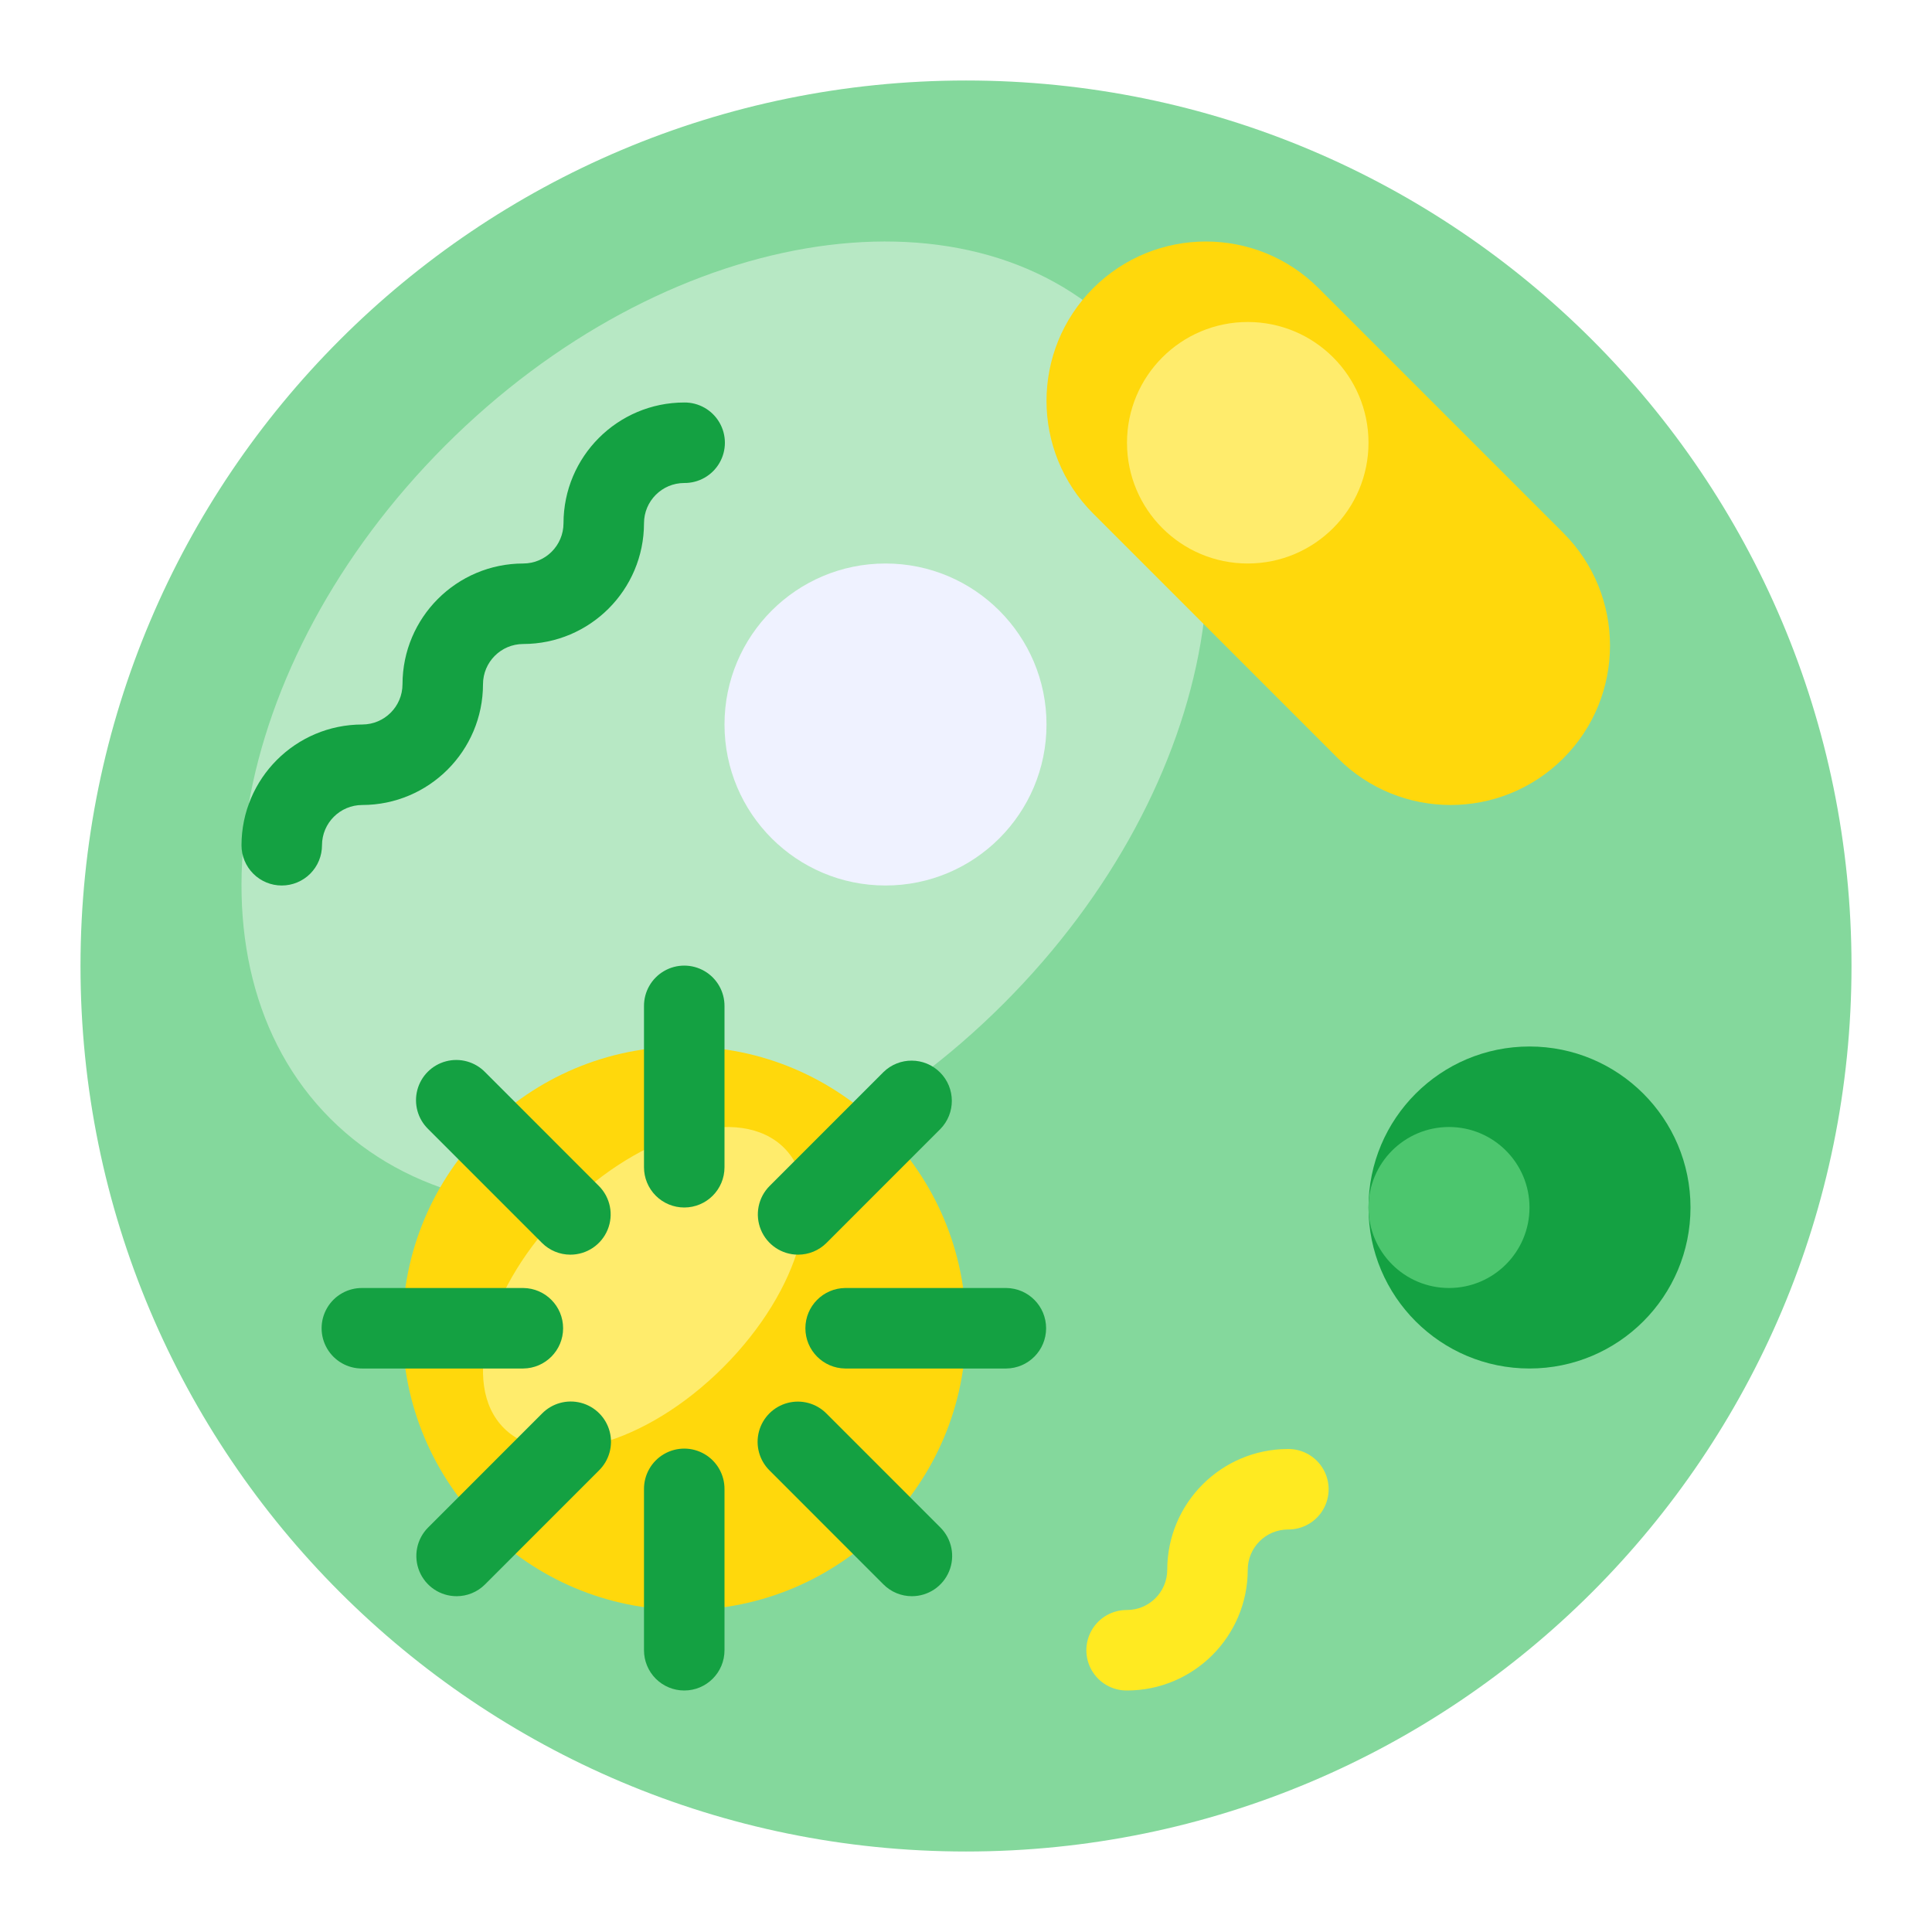
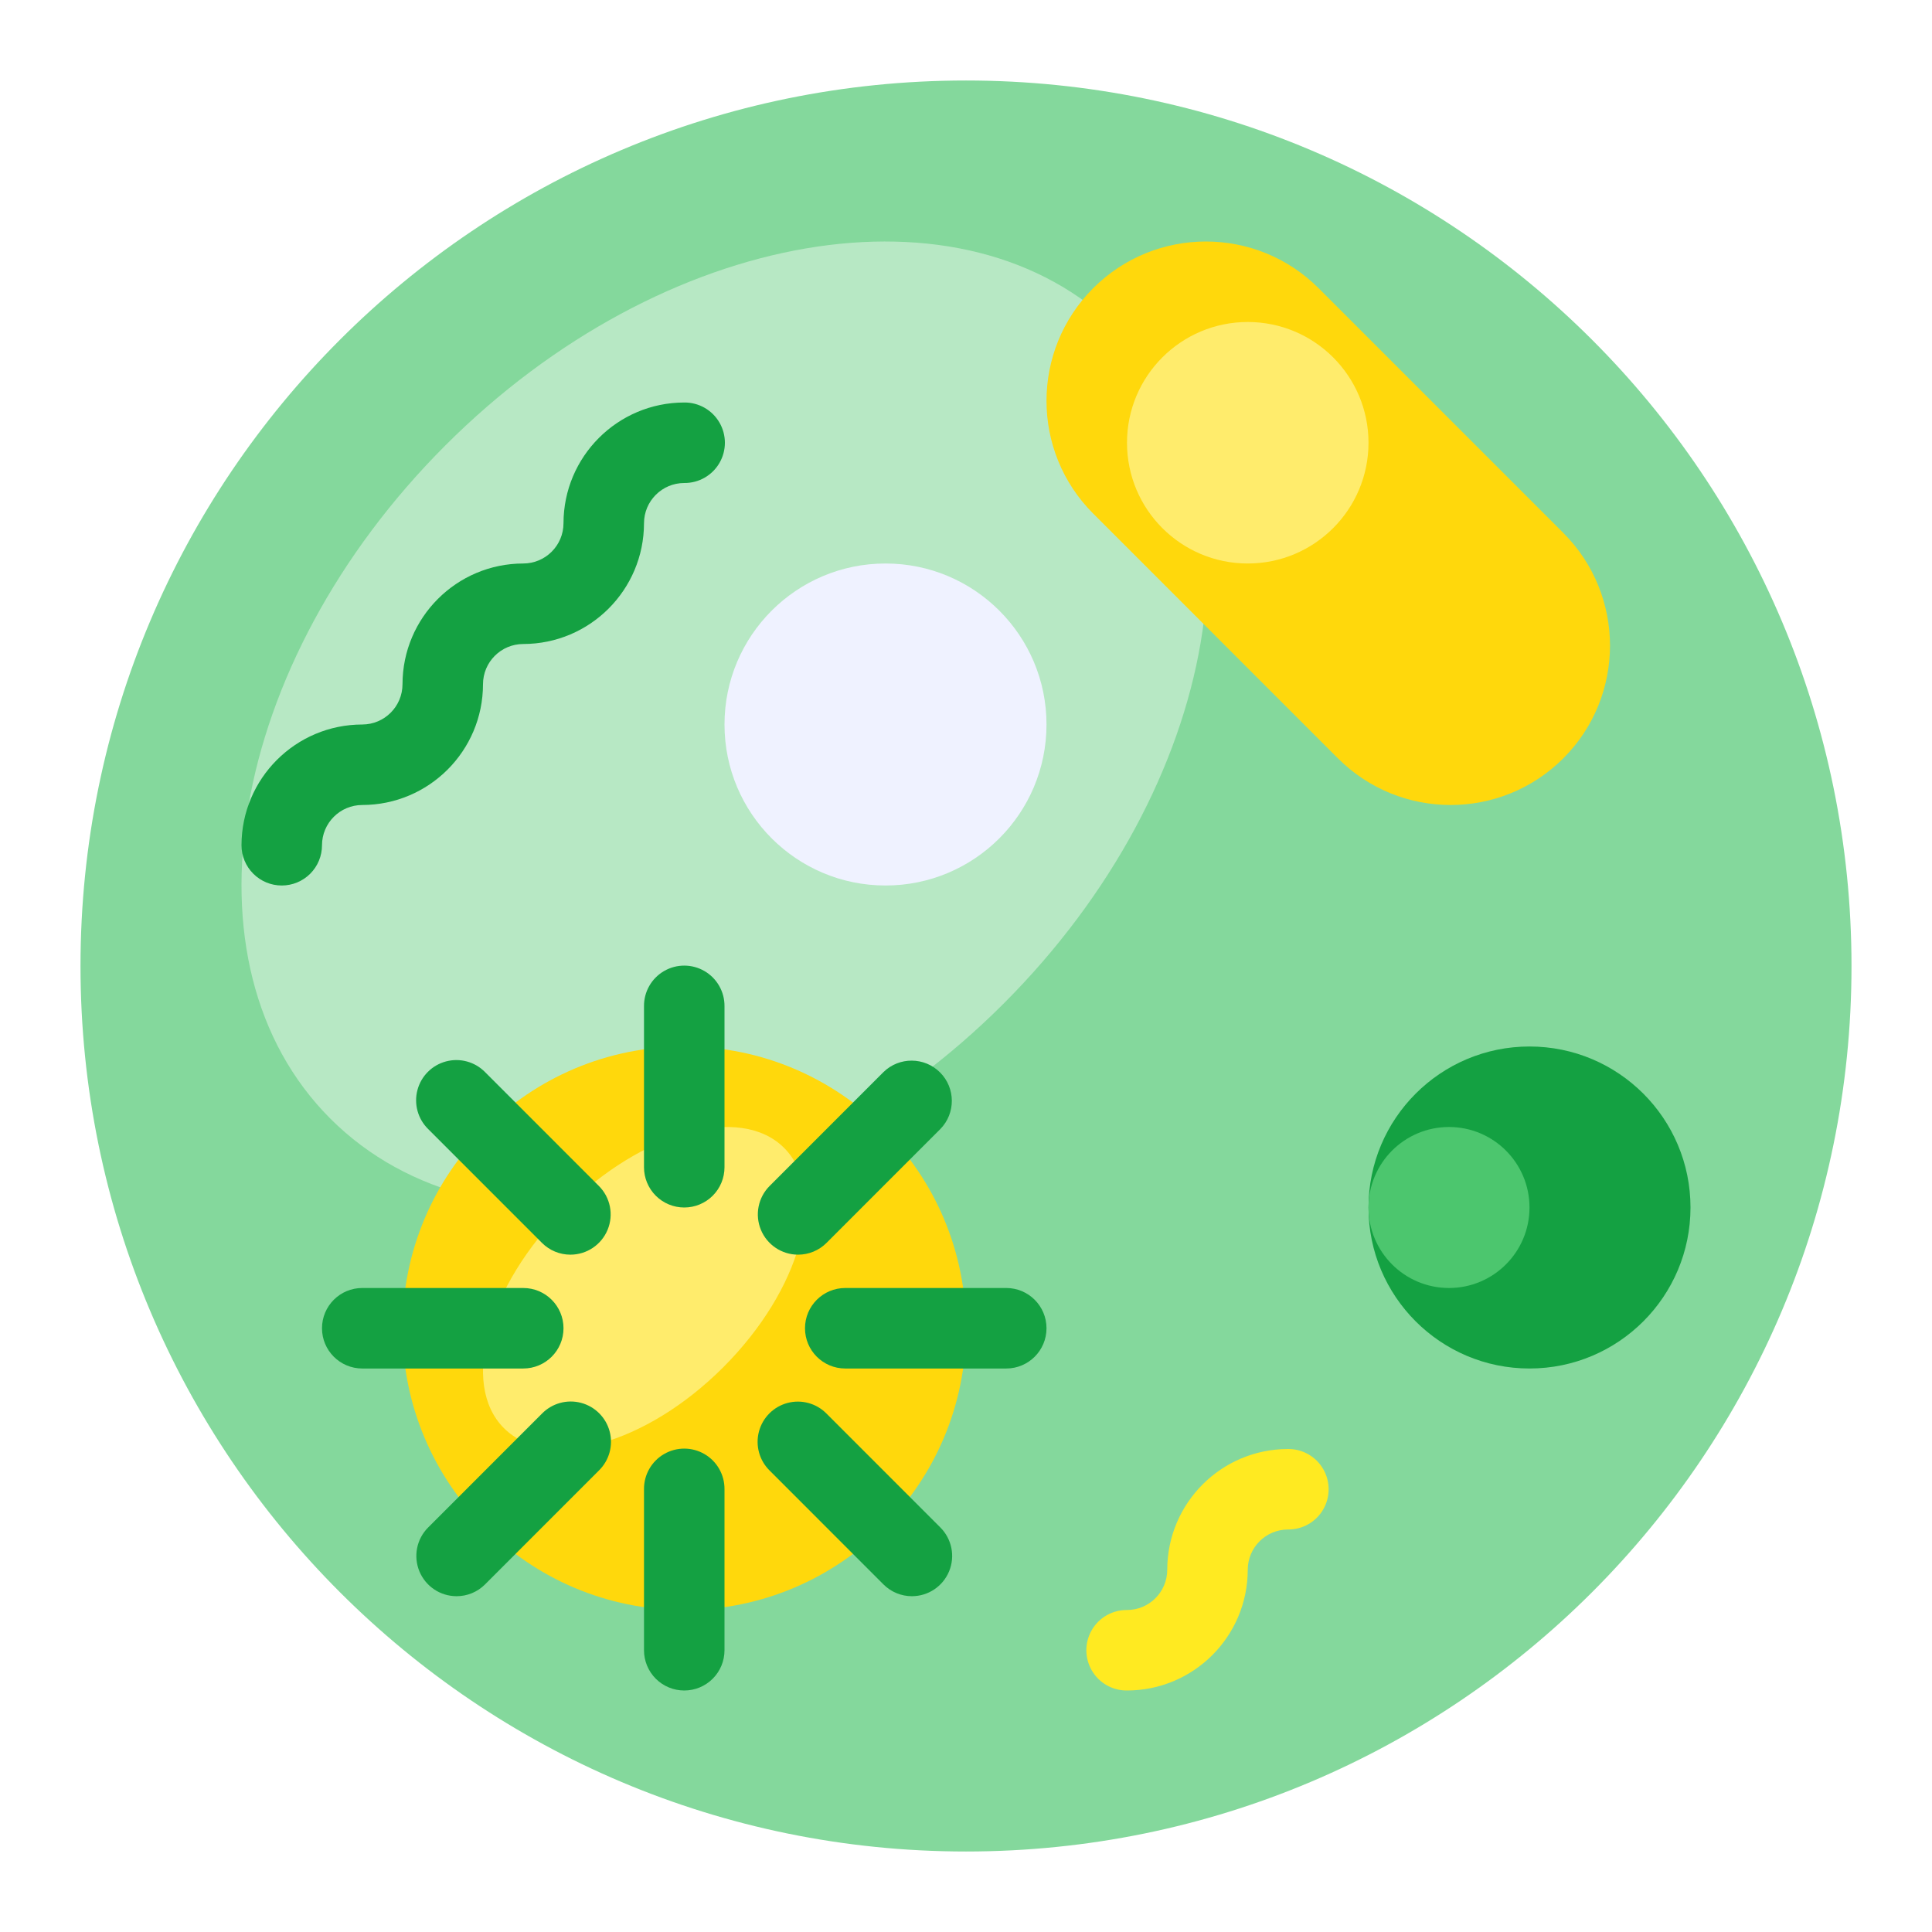
- <svg xmlns="http://www.w3.org/2000/svg" version="1.1" width="512" height="512">
+ <svg xmlns="http://www.w3.org/2000/svg" width="512" height="512">
  <svg viewBox="0 0 512 512">
    <g id="SvgjsG1000">
      <circle cx="256" cy="256" r="234.667" style="fill:#84d89c" />
-       <ellipse cx="192" cy="192" rx="147.716" ry="104.607" transform="translate(-79.529 192) rotate(-45)" style="fill:#b7e8c4" />
+       <ellipse cx="192" cy="192" rx="147.716" ry="104.607" transform="rotate(-45 192 192)" style="fill:#b7e8c4" />
      <circle cx="234.667" cy="192" r="42.667" style="fill:#eff2ff" />
-       <path d="M74.667,234.667A10.661,10.661,0,0,1,64,224a32.035,32.035,0,0,1,32-32,10.681,10.681,0,0,0,10.667-10.667,32.035,32.035,0,0,1,32-32,10.681,10.681,0,0,0,10.667-10.667,32.035,32.035,0,0,1,32-32,10.667,10.667,0,1,1,0,21.333,10.681,10.681,0,0,0-10.667,10.667,32.035,32.035,0,0,1-32,32A10.681,10.681,0,0,0,128,181.333a32.035,32.035,0,0,1-32,32A10.681,10.681,0,0,0,85.333,224,10.661,10.661,0,0,1,74.667,234.667Z" style="fill:#14a142" />
-       <path d="M298.667,448a10.667,10.667,0,1,1,0-21.333A10.681,10.681,0,0,0,309.333,416a32.035,32.035,0,0,1,32-32,10.667,10.667,0,1,1,0,21.333A10.681,10.681,0,0,0,330.667,416,32.035,32.035,0,0,1,298.667,448Z" style="fill:#ffea21" />
-       <rect x="309.762" y="50.568" width="84.476" height="176.198" rx="42.238" ry="42.238" transform="translate(5.04627 289.5161) rotate(-45)" style="fill:#ffd80c" />
+       <path d="M74.667 234.667A10.66 10.66 0 0 1 64 224a32.035 32.035 0 0 1 32-32 10.68 10.68 0 0 0 10.667-10.667 32.035 32.035 0 0 1 32-32 10.68 10.68 0 0 0 10.666-10.666 32.035 32.035 0 0 1 32-32 10.667 10.667 0 1 1 0 21.333 10.68 10.68 0 0 0-10.666 10.667 32.035 32.035 0 0 1-32 32A10.68 10.68 0 0 0 128 181.333a32.035 32.035 0 0 1-32 32A10.68 10.68 0 0 0 85.333 224a10.66 10.66 0 0 1-10.666 10.667Z" style="fill:#14a142" />
+       <path d="M298.667 448a10.667 10.667 0 1 1 0-21.333A10.68 10.68 0 0 0 309.333 416a32.035 32.035 0 0 1 32-32 10.667 10.667 0 1 1 0 21.333A10.68 10.68 0 0 0 330.667 416a32.035 32.035 0 0 1-32 32Z" style="fill:#ffea21" />
+       <rect x="309.762" y="50.568" width="84.476" height="176.198" rx="42.238" ry="42.238" transform="rotate(-45 352 138.667)" style="fill:#ffd80c" />
      <circle cx="405.333" cy="320" r="42.667" style="fill:#14a142" />
      <circle cx="181.333" cy="352" r="74.667" style="fill:#ffd80c" />
-       <ellipse cx="170.667" cy="341.333" rx="52.51" ry="29.704" transform="translate(-191.372 220.6538) rotate(-45)" style="fill:#ffec6c" />
-       <path d="M181.333,320a10.661,10.661,0,0,1-10.667-10.667V266.667a10.667,10.667,0,1,1,21.333,0v42.667A10.661,10.661,0,0,1,181.333,320Z" style="fill:#14a142" />
-       <path d="M181.333,448a10.661,10.661,0,0,1-10.667-10.667V394.667a10.667,10.667,0,1,1,21.333,0v42.667A10.661,10.661,0,0,1,181.333,448Z" style="fill:#14a142" />
-       <path d="M138.667,362.667H96a10.667,10.667,0,1,1,0-21.333h42.667a10.667,10.667,0,0,1,0,21.333Z" style="fill:#14a142" />
-       <path d="M266.667,362.667H224a10.667,10.667,0,0,1,0-21.333h42.667a10.667,10.667,0,0,1,0,21.333Z" style="fill:#14a142" />
-       <path d="M211.5,332.5a10.667,10.667,0,0,1-7.542-18.208L234.125,284.115a10.666,10.666,0,0,1,15.083,15.083L219.042,329.375A10.632,10.632,0,0,1,211.5,332.5Z" style="fill:#14a142" />
-       <path d="M121,423.01a10.667,10.667,0,0,1-7.542-18.208L143.625,374.625a10.666,10.666,0,1,1,15.083,15.083l-30.167,30.177A10.632,10.632,0,0,1,121,423.01Z" style="fill:#14a142" />
-       <path d="M151.167,332.5a10.632,10.632,0,0,1-7.542-3.125l-30.167-30.177a10.666,10.666,0,1,1,15.083-15.083l30.167,30.177A10.667,10.667,0,0,1,151.167,332.5Z" style="fill:#14a142" />
-       <path d="M241.667,423.01a10.632,10.632,0,0,1-7.542-3.125l-30.167-30.177A10.666,10.666,0,1,1,219.042,374.625l30.167,30.177a10.667,10.667,0,0,1-7.542,18.208Z" style="fill:#14a142" />
+       <ellipse cx="170.667" cy="341.333" rx="52.51" ry="29.704" transform="rotate(-45 170.667 341.333)" style="fill:#ffec6c" />
+       <path d="M181.333 320a10.66 10.66 0 0 1-10.666-10.667v-42.666a10.667 10.667 0 1 1 21.333 0v42.666A10.66 10.66 0 0 1 181.333 320ZM181.333 448a10.66 10.66 0 0 1-10.666-10.667v-42.666a10.667 10.667 0 1 1 21.333 0v42.666A10.66 10.66 0 0 1 181.333 448ZM138.667 362.667H96a10.667 10.667 0 1 1 0-21.334h42.667a10.667 10.667 0 0 1 0 21.334ZM266.667 362.667H224a10.667 10.667 0 0 1 0-21.334h42.667a10.667 10.667 0 0 1 0 21.334ZM211.5 332.5a10.667 10.667 0 0 1-7.542-18.208l30.167-30.177a10.666 10.666 0 0 1 15.083 15.083l-30.166 30.177a10.632 10.632 0 0 1-7.542 3.125ZM121 423.01a10.667 10.667 0 0 1-7.542-18.208l30.167-30.177a10.666 10.666 0 1 1 15.083 15.083l-30.166 30.177A10.632 10.632 0 0 1 121 423.01ZM151.167 332.5a10.632 10.632 0 0 1-7.542-3.125l-30.167-30.177a10.666 10.666 0 1 1 15.084-15.083l30.166 30.177a10.667 10.667 0 0 1-7.541 18.208ZM241.667 423.01a10.632 10.632 0 0 1-7.542-3.125l-30.167-30.177a10.666 10.666 0 1 1 15.084-15.083l30.166 30.177a10.667 10.667 0 0 1-7.541 18.208Z" style="fill:#14a142" />
      <circle cx="330.667" cy="117.333" r="32" style="fill:#ffec6c" />
      <circle cx="384" cy="320" r="21.333" style="fill:#4cc66e" />
    </g>
  </svg>
-   <style>@media (prefers-color-scheme: light) { :root { filter: none; } }</style>
+   <style>@media (prefers-color-scheme:light){:root{filter:none}}</style>
</svg>
